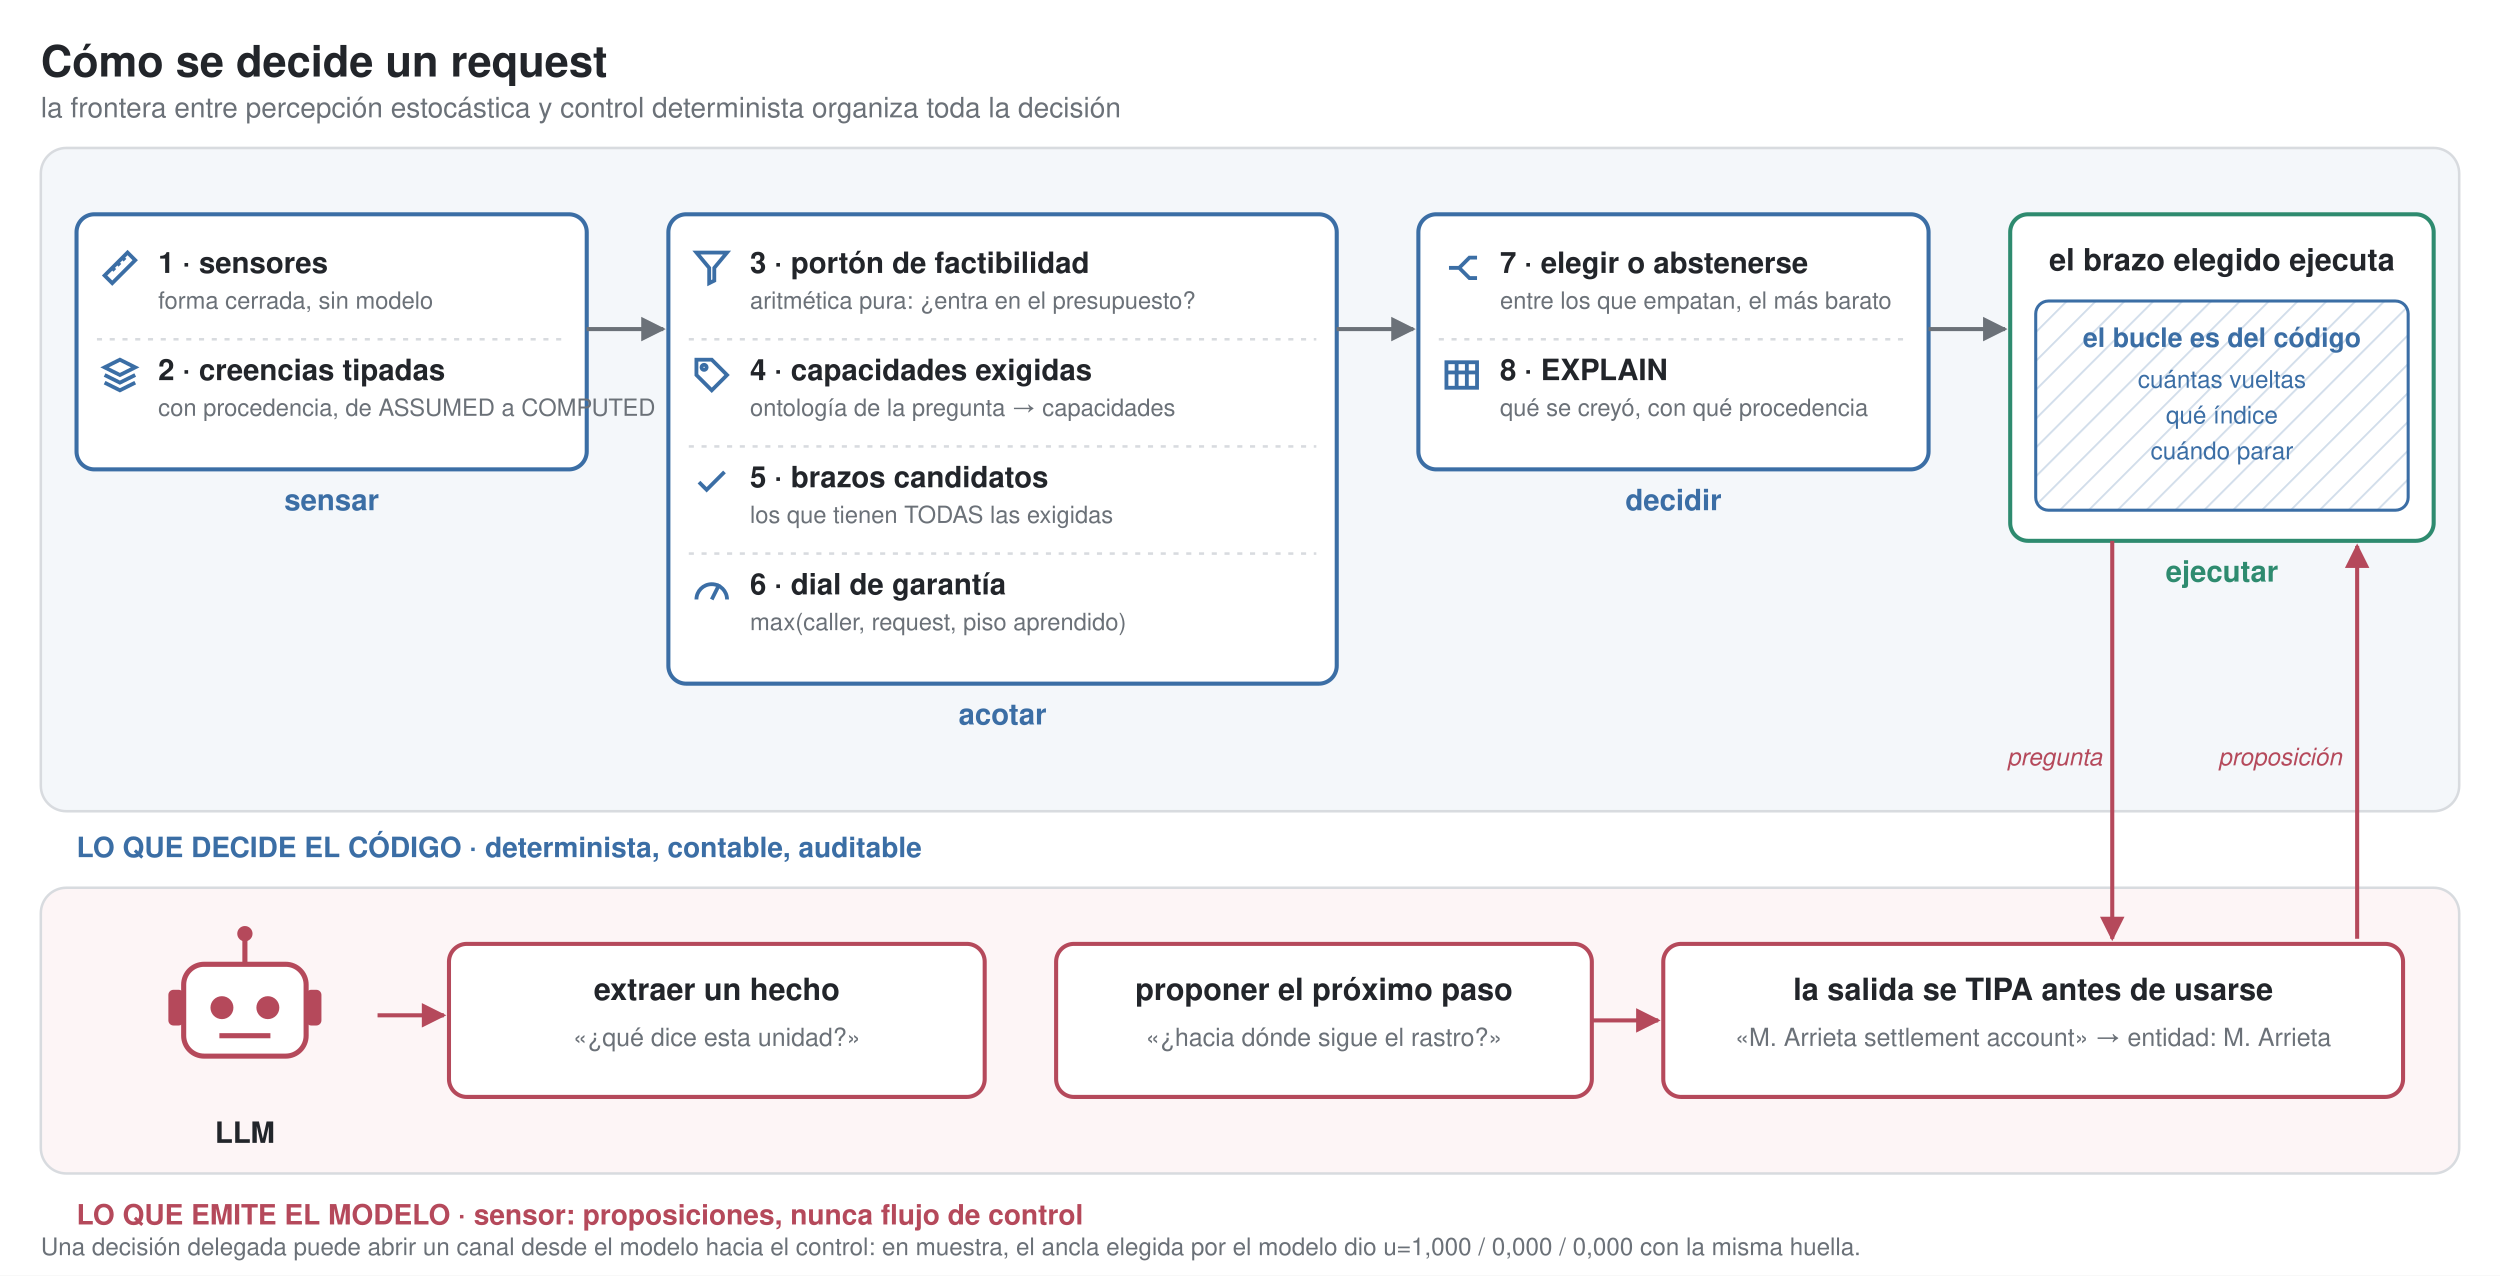
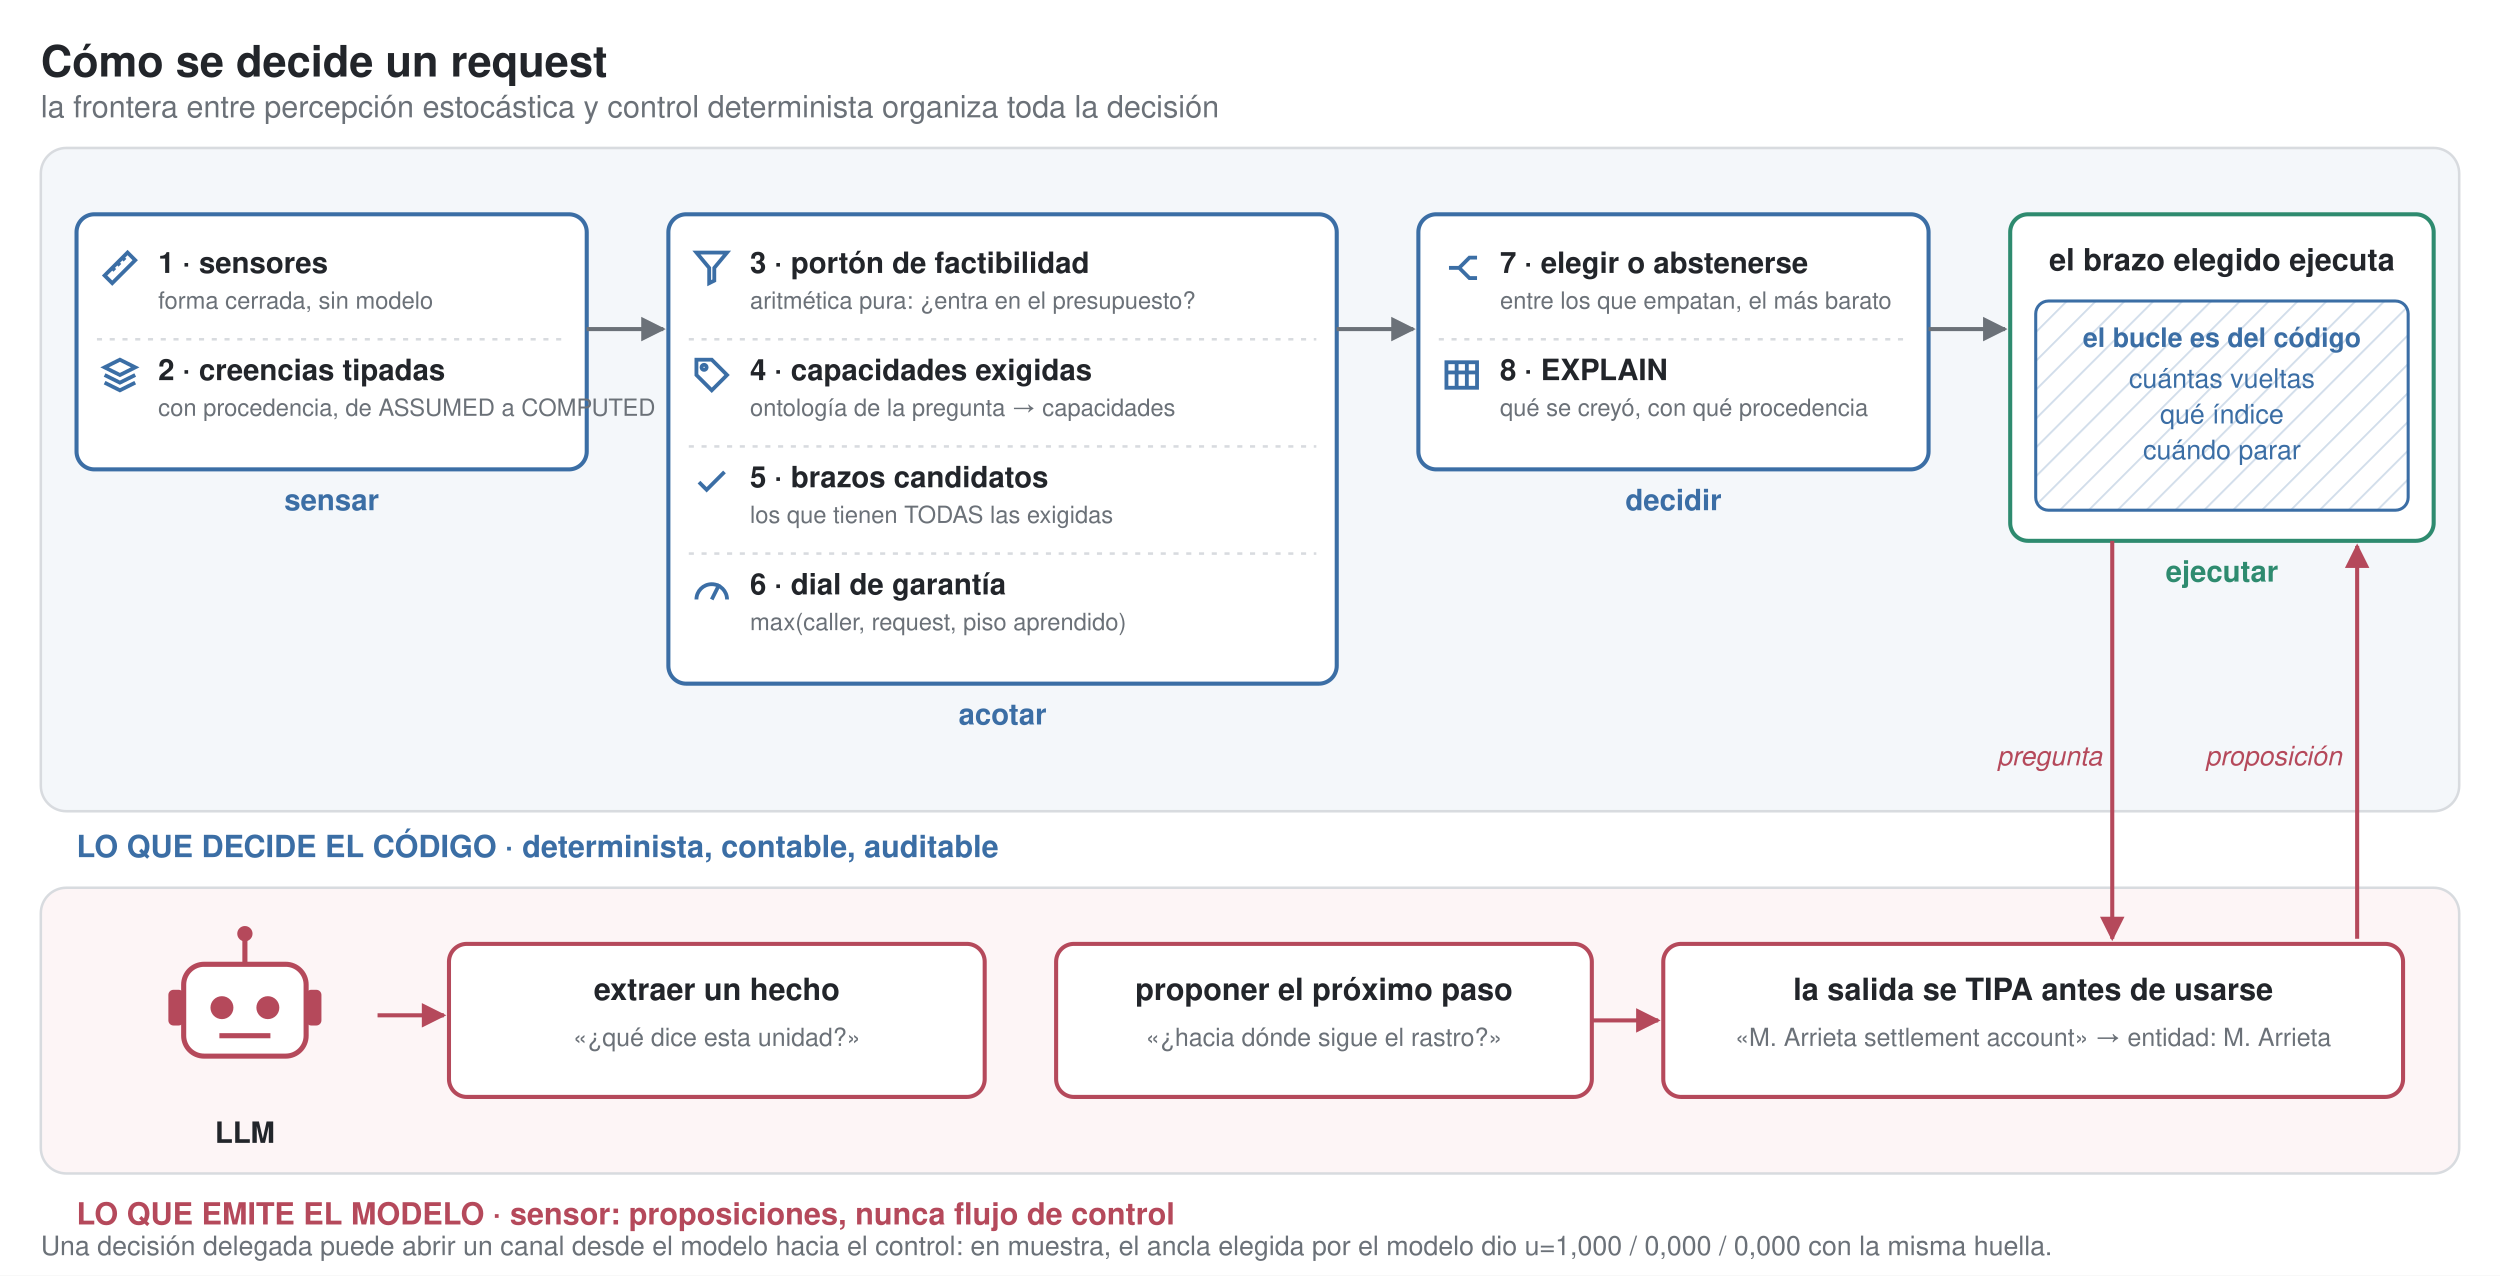
<svg xmlns="http://www.w3.org/2000/svg" viewBox="0 0 980 500" width="980" height="500" font-family="Segoe UI, Helvetica, Arial, sans-serif">
  <defs>
    <marker id="p" viewBox="0 0 10 10" refX="9" refY="5" markerWidth="6" markerHeight="6" orient="auto-start-reverse">
      <path d="M0 0L10 5L0 10z" fill="#6b7178" />
    </marker>
    <marker id="pv" viewBox="0 0 10 10" refX="9" refY="5" markerWidth="6" markerHeight="6" orient="auto-start-reverse">
      <path d="M0 0L10 5L0 10z" fill="#2e8b6f" />
    </marker>
    <marker id="pr" viewBox="0 0 10 10" refX="9" refY="5" markerWidth="6" markerHeight="6" orient="auto-start-reverse">
      <path d="M0 0L10 5L0 10z" fill="#b5495b" />
    </marker>
    <pattern id="rayas" patternUnits="userSpaceOnUse" width="8" height="8" patternTransform="rotate(45)">
      <rect width="8" height="8" fill="#ffffff" />
      <line x1="0" y1="0" x2="0" y2="8" stroke="#3b6ea5" stroke-opacity="0.22" stroke-width="1.5" />
    </pattern>
  </defs>
  <rect width="980" height="500" fill="#ffffff" />
  <text x="16" y="30" font-size="17" fill="#22252a" text-anchor="start" font-weight="600">Cómo se decide un request</text>
-   <text x="16" y="46" font-size="11" fill="#6b7178" text-anchor="start">la frontera entre percepción estocástica y control determinista organiza toda la decisión</text>
+   <text x="16" y="46" font-size="12" fill="#6b7178" text-anchor="start">la frontera entre percepción estocástica y control determinista organiza toda la decisión</text>
  <rect x="16" y="58" width="948" height="260" rx="10" fill="#f4f7fa" stroke="#d8dbdf" />
-   <text x="30" y="336" font-size="11" fill="#3b6ea5" text-anchor="start" font-weight="700">LO QUE DECIDE EL CÓDIGO · determinista, contable, auditable</text>
+   <text x="30" y="336" font-size="12" fill="#3b6ea5" text-anchor="start" font-weight="700">LO QUE DECIDE EL CÓDIGO · determinista, contable, auditable</text>
  <rect x="30" y="84" width="200" height="100" rx="7" fill="#ffffff" stroke="#3b6ea5" stroke-width="1.6" />
  <g transform="translate(40,98)" fill="none" stroke="#3b6ea5" stroke-width="1.5">
    <path d="M1 10L10 1l3 3-9 9z" />
    <path d="M4 7l1 1M6 5l1 1M8 3l1 1" />
  </g>
  <text x="62" y="107" font-size="11.5" fill="#22252a" text-anchor="start" font-weight="600">1 · sensores</text>
  <text x="62" y="121" font-size="9.3" fill="#6b7178" text-anchor="start">forma cerrada, sin modelo</text>
  <line x1="38" y1="133" x2="222" y2="133" stroke="#d8dbdf" stroke-dasharray="2 3" />
  <g transform="translate(40,140)" fill="none" stroke="#3b6ea5" stroke-width="1.5">
    <path d="M7 1l6 3-6 3-6-3z" />
    <path d="M1 7l6 3 6-3M1 10l6 3 6-3" />
  </g>
  <text x="62" y="149" font-size="11.5" fill="#22252a" text-anchor="start" font-weight="600">2 · creencias tipadas</text>
  <text x="62" y="163" font-size="9.3" fill="#6b7178" text-anchor="start">con procedencia, de ASSUMED a COMPUTED</text>
  <text x="130.0" y="200" font-size="11.5" fill="#3b6ea5" text-anchor="middle" font-weight="700">sensar</text>
  <rect x="262" y="84" width="262" height="184" rx="7" fill="#ffffff" stroke="#3b6ea5" stroke-width="1.6" />
  <g transform="translate(272,98)" fill="none" stroke="#3b6ea5" stroke-width="1.5">
    <path d="M1 1h12L8 7v5l-2 1V7z" />
  </g>
  <text x="294" y="107" font-size="11.5" fill="#22252a" text-anchor="start" font-weight="600">3 · portón de factibilidad</text>
  <text x="294" y="121" font-size="9.3" fill="#6b7178" text-anchor="start">aritmética pura: ¿entra en el presupuesto?</text>
  <line x1="270" y1="133" x2="516" y2="133" stroke="#d8dbdf" stroke-dasharray="2 3" />
  <g transform="translate(272,140)" fill="none" stroke="#3b6ea5" stroke-width="1.5">
    <path d="M1 1h6l6 6-6 6-6-6z" />
    <circle cx="4" cy="4" r="1" />
  </g>
  <text x="294" y="149" font-size="11.5" fill="#22252a" text-anchor="start" font-weight="600">4 · capacidades exigidas</text>
  <text x="294" y="163" font-size="9.3" fill="#6b7178" text-anchor="start">ontología de la pregunta → capacidades</text>
  <line x1="270" y1="175" x2="516" y2="175" stroke="#d8dbdf" stroke-dasharray="2 3" />
  <g transform="translate(272,182)" fill="none" stroke="#3b6ea5" stroke-width="1.5">
    <path d="M2 7l3 3 7-7" />
  </g>
  <text x="294" y="191" font-size="11.5" fill="#22252a" text-anchor="start" font-weight="600">5 · brazos candidatos</text>
  <text x="294" y="205" font-size="9.3" fill="#6b7178" text-anchor="start">los que tienen TODAS las exigidas</text>
  <line x1="270" y1="217" x2="516" y2="217" stroke="#d8dbdf" stroke-dasharray="2 3" />
  <g transform="translate(272,224)" fill="none" stroke="#3b6ea5" stroke-width="1.5">
    <path d="M1 11a6 6 0 0 1 12 0" />
    <path d="M7 11L10 5" />
  </g>
  <text x="294" y="233" font-size="11.5" fill="#22252a" text-anchor="start" font-weight="600">6 · dial de garantía</text>
  <text x="294" y="247" font-size="9.3" fill="#6b7178" text-anchor="start">max(caller, request, piso aprendido)</text>
  <text x="393.0" y="284" font-size="11.5" fill="#3b6ea5" text-anchor="middle" font-weight="700">acotar</text>
  <rect x="556" y="84" width="200" height="100" rx="7" fill="#ffffff" stroke="#3b6ea5" stroke-width="1.6" />
  <g transform="translate(566,98)" fill="none" stroke="#3b6ea5" stroke-width="1.5">
    <path d="M2 7h4m0 0l4-4h3M6 7l4 4h3" />
  </g>
  <text x="588" y="107" font-size="11.5" fill="#22252a" text-anchor="start" font-weight="600">7 · elegir o abstenerse</text>
  <text x="588" y="121" font-size="9.3" fill="#6b7178" text-anchor="start">entre los que empatan, el más barato</text>
  <line x1="564" y1="133" x2="748" y2="133" stroke="#d8dbdf" stroke-dasharray="2 3" />
  <g transform="translate(566,140)" fill="none" stroke="#3b6ea5" stroke-width="1.5">
    <rect x="1" y="2" width="12" height="10" />
    <path d="M1 6h12M5 2v10M9 2v10" />
  </g>
  <text x="588" y="149" font-size="11.5" fill="#22252a" text-anchor="start" font-weight="600">8 · EXPLAIN</text>
  <text x="588" y="163" font-size="9.3" fill="#6b7178" text-anchor="start">qué se creyó, con qué procedencia</text>
  <text x="656.0" y="200" font-size="11.5" fill="#3b6ea5" text-anchor="middle" font-weight="700">decidir</text>
  <line x1="230" y1="129" x2="260" y2="129" stroke="#6b7178" stroke-width="1.6" marker-end="url(#p)" />
  <line x1="524" y1="129" x2="554" y2="129" stroke="#6b7178" stroke-width="1.6" marker-end="url(#p)" />
  <line x1="756" y1="129" x2="786" y2="129" stroke="#6b7178" stroke-width="1.6" marker-end="url(#p)" />
  <rect x="788" y="84" width="166" height="128" rx="7" fill="#ffffff" stroke="#2e8b6f" stroke-width="1.6" />
  <text x="871.0" y="106" font-size="12" fill="#22252a" text-anchor="middle" font-weight="600">el brazo elegido ejecuta</text>
  <rect x="798" y="118" width="146" height="82" rx="5" fill="url(#rayas)" stroke="#3b6ea5" stroke-width="1.2" />
  <text x="871.0" y="136" font-size="10.5" fill="#3b6ea5" text-anchor="middle" font-weight="700">el bucle es del código</text>
-   <text x="871.0" y="152" font-size="9.5" fill="#3b6ea5" text-anchor="middle">cuántas vueltas</text>
-   <text x="871.0" y="166" font-size="9.5" fill="#3b6ea5" text-anchor="middle">qué índice</text>
-   <text x="871.0" y="180" font-size="9.5" fill="#3b6ea5" text-anchor="middle">cuándo parar</text>
+   <text x="871.0" y="152" font-size="10.5" fill="#3b6ea5" text-anchor="middle">cuántas vueltas</text>
+   <text x="871.0" y="166" font-size="10.5" fill="#3b6ea5" text-anchor="middle">qué índice</text>
+   <text x="871.0" y="180" font-size="10.5" fill="#3b6ea5" text-anchor="middle">cuándo parar</text>
  <text x="871.0" y="228" font-size="11.5" fill="#2e8b6f" text-anchor="middle" font-weight="700">ejecutar</text>
  <rect x="16" y="348" width="948" height="112" rx="10" fill="#fdf5f6" stroke="#d8dbdf" />
-   <text x="30" y="480" font-size="11" fill="#b5495b" text-anchor="start" font-weight="700">LO QUE EMITE EL MODELO · sensor: proposiciones, nunca flujo de control</text>
+   <text x="30" y="480" font-size="12" fill="#b5495b" text-anchor="start" font-weight="700">LO QUE EMITE EL MODELO · sensor: proposiciones, nunca flujo de control</text>
  <g transform="translate(96,398) scale(1.0)">
    <line x1="0" y1="-30" x2="0" y2="-20" stroke="#b5495b" stroke-width="2" />
    <circle cx="0" cy="-32" r="3" fill="#b5495b" />
    <rect x="-24" y="-20" width="48" height="36" rx="8" fill="#ffffff" stroke="#b5495b" stroke-width="2" />
    <circle cx="-9" cy="-3" r="4.5" fill="#b5495b" />
    <circle cx="9" cy="-3" r="4.5" fill="#b5495b" />
    <line x1="-10" y1="8" x2="10" y2="8" stroke="#b5495b" stroke-width="2" />
    <rect x="-30" y="-10" width="6" height="14" rx="2" fill="#b5495b" />
    <rect x="24" y="-10" width="6" height="14" rx="2" fill="#b5495b" />
  </g>
  <text x="96" y="448" font-size="11.5" fill="#22252a" text-anchor="middle" font-weight="600">LLM</text>
  <rect x="176" y="370" width="210" height="60" rx="7" fill="#ffffff" stroke="#b5495b" stroke-width="1.6" />
  <text x="281" y="392" font-size="12" fill="#22252a" text-anchor="middle" font-weight="600">extraer un hecho</text>
  <text x="281" y="410" font-size="9.8" fill="#6b7178" text-anchor="middle">«¿qué dice esta unidad?»</text>
  <rect x="414" y="370" width="210" height="60" rx="7" fill="#ffffff" stroke="#b5495b" stroke-width="1.6" />
  <text x="519" y="392" font-size="12" fill="#22252a" text-anchor="middle" font-weight="600">proponer el próximo paso</text>
  <text x="519" y="410" font-size="9.8" fill="#6b7178" text-anchor="middle">«¿hacia dónde sigue el rastro?»</text>
  <line x1="624" y1="400" x2="650" y2="400" stroke="#b5495b" stroke-width="1.6" marker-end="url(#pr)" />
  <rect x="652" y="370" width="290" height="60" rx="7" fill="#ffffff" stroke="#b5495b" stroke-width="1.6" />
  <text x="797" y="392" font-size="12" fill="#22252a" text-anchor="middle" font-weight="600">la salida se TIPA antes de usarse</text>
  <text x="797" y="410" font-size="9.8" fill="#6b7178" text-anchor="middle">«M. Arrieta settlement account» → entidad: M. Arrieta</text>
  <line x1="828" y1="212" x2="828" y2="368" stroke="#b5495b" stroke-width="1.6" marker-end="url(#pr)" />
-   <text x="824" y="300" font-size="9.5" fill="#b5495b" text-anchor="end" font-style="italic">pregunta</text>
+   <text x="824" y="300" font-size="10.5" fill="#b5495b" text-anchor="end" font-style="italic">pregunta</text>
  <line x1="924" y1="368" x2="924" y2="214" stroke="#b5495b" stroke-width="1.6" marker-end="url(#pr)" />
-   <text x="918" y="300" font-size="9.5" fill="#b5495b" text-anchor="end" font-style="italic">proposición</text>
+   <text x="918" y="300" font-size="10.5" fill="#b5495b" text-anchor="end" font-style="italic">proposición</text>
  <line x1="148" y1="398" x2="174" y2="398" stroke="#b5495b" stroke-width="1.6" marker-end="url(#pr)" />
-   <text x="16" y="492" font-size="9.5" fill="#6b7178" text-anchor="start">Una decisión delegada puede abrir un canal desde el modelo hacia el control: en muestra, el ancla elegida por el modelo dio u=1,000 / 0,000 / 0,000 con la misma huella.</text>
+   <text x="16" y="492" font-size="10.5" fill="#6b7178" text-anchor="start">Una decisión delegada puede abrir un canal desde el modelo hacia el control: en muestra, el ancla elegida por el modelo dio u=1,000 / 0,000 / 0,000 con la misma huella.</text>
</svg>
